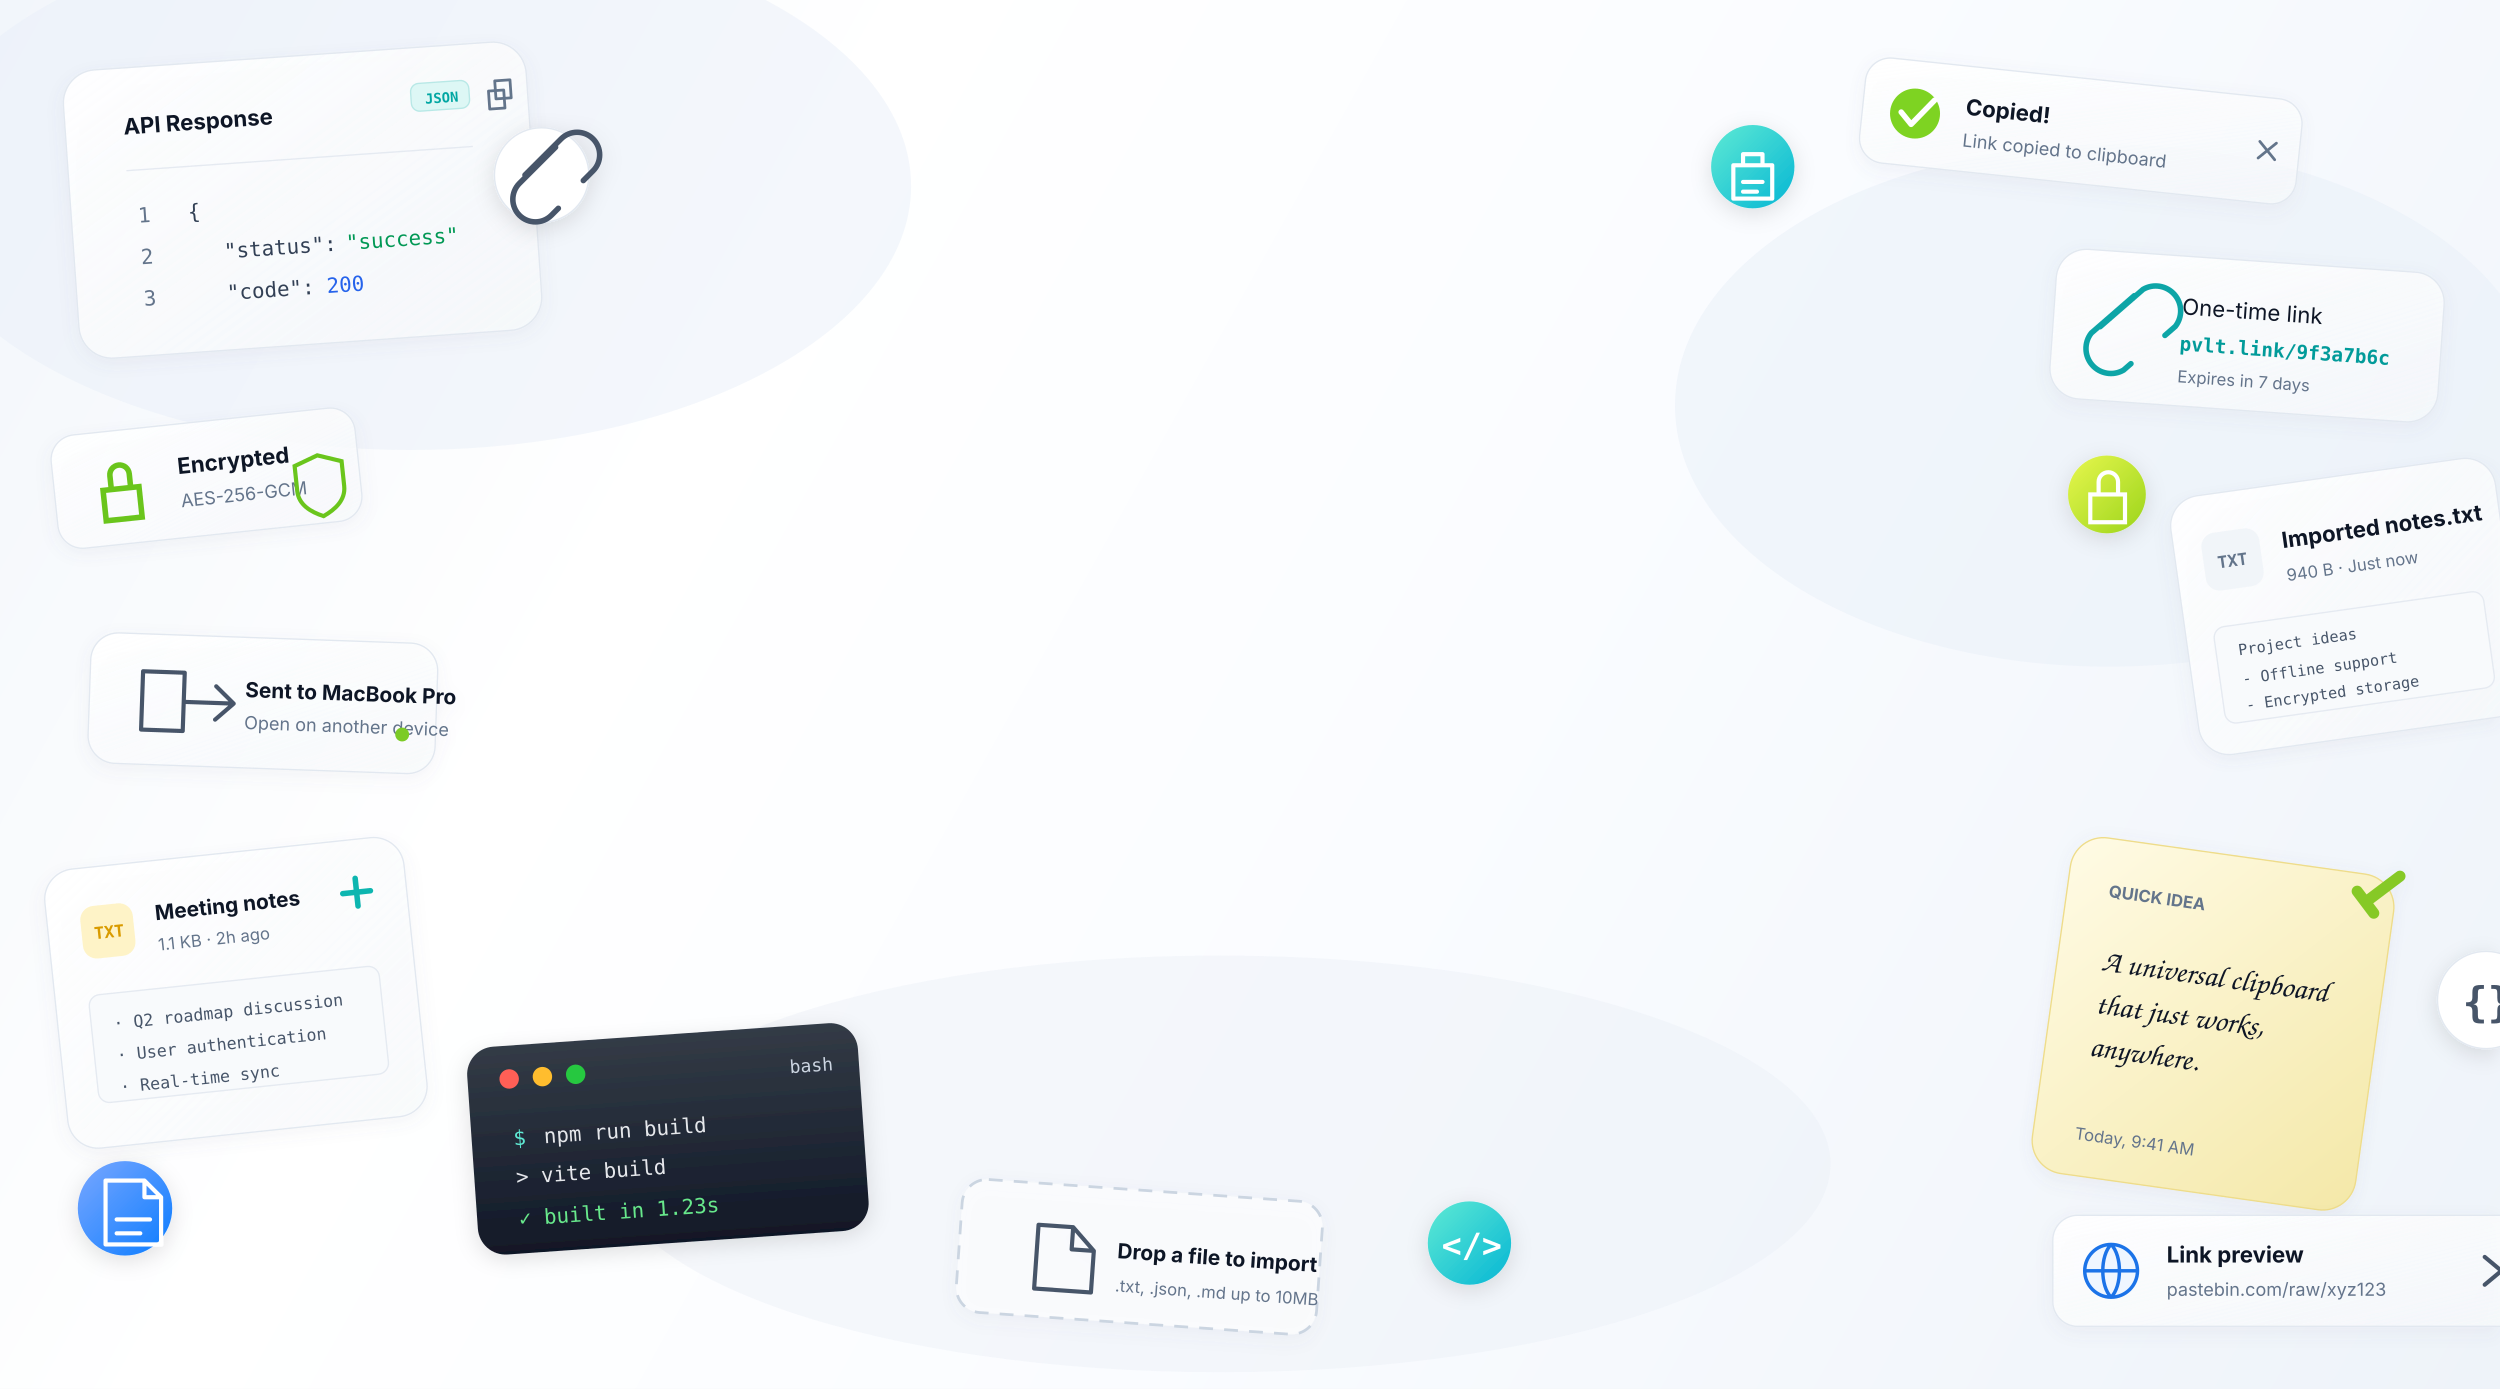
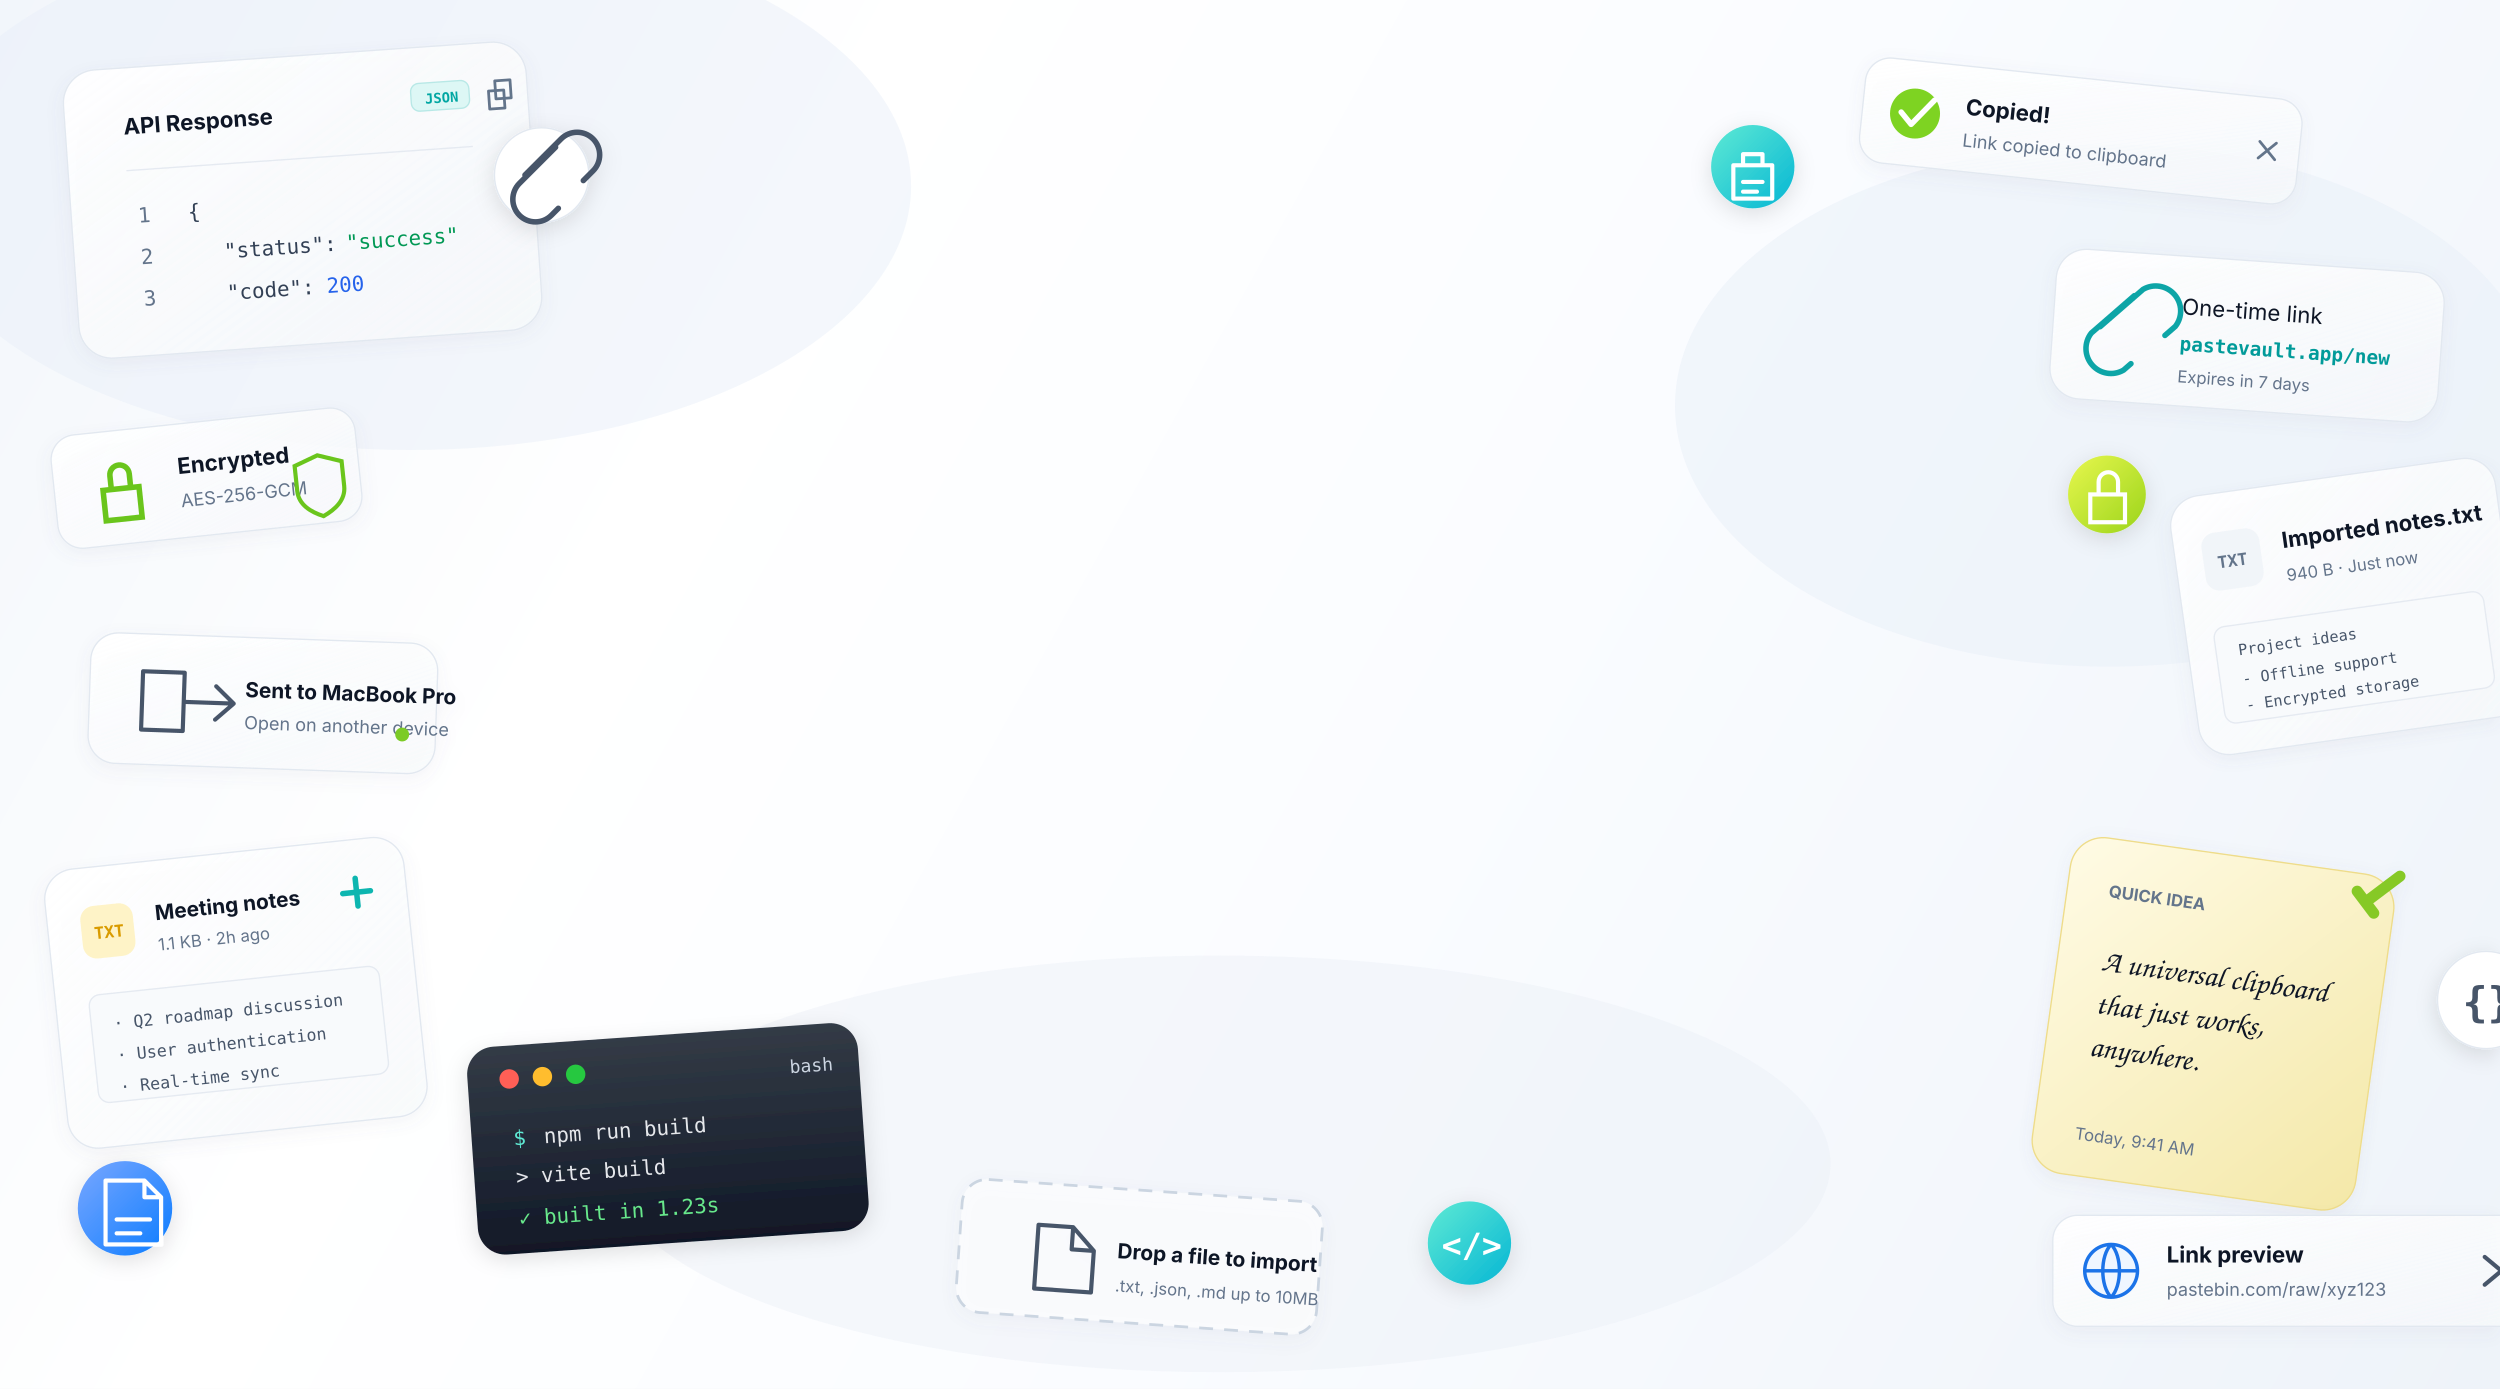
<svg xmlns="http://www.w3.org/2000/svg" width="1800" height="1000" viewBox="0 0 1800 1000" fill="none">
  <defs>
    <filter id="shadow" x="-40%" y="-40%" width="180%" height="180%" color-interpolation-filters="sRGB">
      <feDropShadow dx="0" dy="18" stdDeviation="20" flood-color="#64748B" flood-opacity="0.18" />
      <feDropShadow dx="0" dy="4" stdDeviation="6" flood-color="#64748B" flood-opacity="0.08" />
    </filter>
    <filter id="strongShadow" x="-40%" y="-40%" width="180%" height="180%" color-interpolation-filters="sRGB">
      <feDropShadow dx="0" dy="20" stdDeviation="24" flood-color="#111827" flood-opacity="0.22" />
      <feDropShadow dx="0" dy="4" stdDeviation="8" flood-color="#111827" flood-opacity="0.12" />
    </filter>
    <linearGradient id="bg" x1="0" y1="0" x2="1800" y2="1000" gradientUnits="userSpaceOnUse">
      <stop stop-color="#F2F6FB" />
      <stop offset="0.28" stop-color="#FFFFFF" />
      <stop offset="0.58" stop-color="#FAFCFF" />
      <stop offset="1" stop-color="#EEF3F9" />
    </linearGradient>
    <linearGradient id="glass" x1="0" y1="0" x2="1" y2="1">
      <stop stop-color="#FFFFFF" stop-opacity="0.94" />
      <stop offset="1" stop-color="#F8FAFC" stop-opacity="0.72" />
    </linearGradient>
    <linearGradient id="terminal" x1="0" y1="0" x2="0" y2="1">
      <stop stop-color="#333B46" />
      <stop offset="1" stop-color="#111827" />
    </linearGradient>
    <linearGradient id="sticky" x1="0" y1="0" x2="1" y2="1">
      <stop stop-color="#FFFBE5" />
      <stop offset="1" stop-color="#F4E8A8" />
    </linearGradient>
    <linearGradient id="teal" x1="0" y1="0" x2="1" y2="1">
      <stop stop-color="#5EEAD4" />
      <stop offset="1" stop-color="#06B6D4" />
    </linearGradient>
    <linearGradient id="blue" x1="0" y1="0" x2="1" y2="1">
      <stop stop-color="#79A7FF" />
      <stop offset="1" stop-color="#0B7CFF" />
    </linearGradient>
    <linearGradient id="lime" x1="0" y1="0" x2="1" y2="1">
      <stop stop-color="#E7F74E" />
      <stop offset="1" stop-color="#9BD41B" />
    </linearGradient>
  </defs>
  <rect width="1800" height="1000" fill="url(#bg)" />
  <ellipse cx="296" cy="134" rx="360" ry="190" fill="#E7EEF8" opacity="0.46" />
  <ellipse cx="1518" cy="292" rx="312" ry="188" fill="#E8EFF8" opacity="0.5" />
  <ellipse cx="878" cy="838" rx="440" ry="150" fill="#E9EEF6" opacity="0.42" />
  <g transform="translate(44 52) rotate(-4)" filter="url(#shadow)">
    <rect width="334" height="208" rx="24" fill="url(#glass)" stroke="#E2E8F0" />
    <text x="42" y="48" font-family="SF Pro Display, Inter, Arial" font-size="16" font-weight="700" fill="#111827">API Response</text>
    <rect x="250" y="26" width="42" height="20" rx="6" fill="#DDF7F5" stroke="#B8E8E6" />
    <text x="260" y="41" font-family="SF Mono, Consolas, monospace" font-size="10" font-weight="700" fill="#06A7A3">JSON</text>
    <path d="M311 28h11v13h-11zM306 35h11v13h-11z" stroke="#64748B" stroke-width="2" fill="none" stroke-linejoin="round" />
    <line x1="42" y1="74" x2="292" y2="74" stroke="#E5EAF1" />
    <text x="48" y="112" font-family="SF Mono, Consolas, monospace" font-size="15" fill="#64748B">1</text>
    <text x="48" y="142" font-family="SF Mono, Consolas, monospace" font-size="15" fill="#64748B">2</text>
    <text x="48" y="172" font-family="SF Mono, Consolas, monospace" font-size="15" fill="#64748B">3</text>
    <text x="84" y="112" font-family="SF Mono, Consolas, monospace" font-size="15" fill="#334155">{</text>
    <text x="108" y="142" font-family="SF Mono, Consolas, monospace" font-size="15" fill="#334155">"status": </text>
    <text x="196" y="142" font-family="SF Mono, Consolas, monospace" font-size="15" fill="#039855">"success"</text>
    <text x="108" y="172" font-family="SF Mono, Consolas, monospace" font-size="15" fill="#334155">"code": </text>
    <text x="180" y="172" font-family="SF Mono, Consolas, monospace" font-size="15" fill="#2563EB">200</text>
  </g>
  <g transform="translate(35 315) rotate(-6)" filter="url(#shadow)">
    <rect width="220" height="82" rx="18" fill="url(#glass)" stroke="#E2E8F0" />
    <path d="M35 42h26v22H35zM41 42V32a7 7 0 0 1 14 0v10" stroke="#6AC51D" stroke-width="4" fill="none" stroke-linecap="round" />
    <text x="90" y="36" font-family="SF Pro Display, Inter, Arial" font-size="16" font-weight="700" fill="#111827">Encrypted</text>
    <text x="90" y="60" font-family="SF Pro Text, Inter, Arial" font-size="13" fill="#64748B">AES-256-GCM</text>
    <path d="M191 33l17 6v18c0 10-8 16-17 20-9-4-17-10-17-20V39l17-6z" stroke="#6AC51D" stroke-width="3" fill="none" />
  </g>
  <g transform="translate(66 455) rotate(2)" filter="url(#shadow)">
    <rect width="250" height="94" rx="20" fill="url(#glass)" stroke="#E2E8F0" />
    <path d="M38 27h30v42H38zM68 48h34M91 36l13 12-13 12" stroke="#475569" stroke-width="3" fill="none" stroke-linecap="round" stroke-linejoin="round" />
    <text x="112" y="43" font-family="SF Pro Display, Inter, Arial" font-size="15" font-weight="700" fill="#111827">Sent to MacBook Pro</text>
    <text x="112" y="66" font-family="SF Pro Text, Inter, Arial" font-size="13" fill="#64748B">Open on another device</text>
    <circle cx="226" cy="66" r="5" fill="#7CCB25" />
  </g>
  <g transform="translate(30 628) rotate(-6)" filter="url(#shadow)">
    <rect width="260" height="202" rx="22" fill="url(#glass)" stroke="#E2E8F0" />
    <rect x="24" y="28" width="38" height="38" rx="10" fill="#FEF3C7" />
    <text x="33" y="52" font-family="SF Mono, Consolas, monospace" font-size="12" font-weight="700" fill="#D99B00">TXT</text>
    <text x="78" y="43" font-family="SF Pro Display, Inter, Arial" font-size="15" font-weight="700" fill="#111827">Meeting notes</text>
    <text x="78" y="65" font-family="SF Pro Text, Inter, Arial" font-size="12" fill="#64748B">1.1 KB   ·   2h ago</text>
    <path d="M224 28v20M214 38h20" stroke="#11B6B0" stroke-width="4" stroke-linecap="round" />
    <rect x="24" y="92" width="210" height="78" rx="8" fill="#F8FAFC" stroke="#E5EAF1" />
    <text x="40" y="118" font-family="SF Mono, Consolas, monospace" font-size="12" fill="#475569">· Q2 roadmap discussion</text>
    <text x="40" y="141" font-family="SF Mono, Consolas, monospace" font-size="12" fill="#475569">· User authentication</text>
    <text x="40" y="164" font-family="SF Mono, Consolas, monospace" font-size="12" fill="#475569">· Real-time sync</text>
  </g>
  <g transform="translate(335 755) rotate(-4)" filter="url(#strongShadow)">
    <rect width="282" height="150" rx="20" fill="url(#terminal)" />
    <circle cx="30" cy="24" r="7" fill="#FF5F57" />
    <circle cx="54" cy="24" r="7" fill="#FFBD2E" />
    <circle cx="78" cy="24" r="7" fill="#28C840" />
    <text x="232" y="34" font-family="SF Mono, Consolas, monospace" font-size="13" fill="#CBD5E1">bash</text>
    <text x="30" y="72" font-family="SF Mono, Consolas, monospace" font-size="15" fill="#5EEAD4">$</text>
    <text x="52" y="72" font-family="SF Mono, Consolas, monospace" font-size="15" fill="#E5E7EB">npm run build</text>
    <text x="30" y="100" font-family="SF Mono, Consolas, monospace" font-size="15" fill="#E5E7EB">&gt; vite build</text>
    <text x="30" y="130" font-family="SF Mono, Consolas, monospace" font-size="15" fill="#67E88B">✓ built in 1.23s</text>
  </g>
  <g transform="translate(694 848) rotate(4)" filter="url(#shadow)">
    <rect width="260" height="96" rx="18" fill="#FFFFFF" fill-opacity="0.62" stroke="#CBD5E1" stroke-width="2" stroke-dasharray="10 8" />
    <path d="M56 30h25l16 16v30H56zM81 30v16h16" stroke="#475569" stroke-width="3" fill="none" stroke-linejoin="round" />
    <text x="114" y="50" font-family="SF Pro Display, Inter, Arial" font-size="15" font-weight="700" fill="#111827">Drop a file to import</text>
    <text x="114" y="74" font-family="SF Pro Text, Inter, Arial" font-size="12" fill="#64748B">.txt, .json, .md up to 10MB</text>
  </g>
  <g transform="translate(1345 40) rotate(6)" filter="url(#shadow)">
    <rect width="316" height="76" rx="18" fill="url(#glass)" stroke="#E2E8F0" />
    <circle cx="38" cy="38" r="18" fill="#7ED321" />
    <path d="M28 38l8 8 15-19" stroke="#fff" stroke-width="4" stroke-linecap="round" stroke-linejoin="round" />
    <text x="74" y="35" font-family="SF Pro Display, Inter, Arial" font-size="16" font-weight="700" fill="#111827">Copied!</text>
    <text x="74" y="58" font-family="SF Pro Text, Inter, Arial" font-size="13" fill="#64748B">Link copied to clipboard</text>
    <path d="M287 32l12 12M299 32l-12 12" stroke="#64748B" stroke-width="2" stroke-linecap="round" />
  </g>
  <g transform="translate(1482 178) rotate(4)" filter="url(#shadow)">
    <rect width="280" height="108" rx="22" fill="url(#glass)" stroke="#E2E8F0" />
    <path d="M34 55l29-29a18 18 0 0 1 25 25l-7 7M58 80l-5 5a18 18 0 0 1-25-25l29-29" stroke="#0EA5A7" stroke-width="4" fill="none" stroke-linecap="round" />
    <text x="92" y="42" font-family="SF Pro Display, Inter, Arial" font-size="16" fill="#111827">One-time link</text>
-     <text x="92" y="68" font-family="SF Mono, Consolas, monospace" font-size="14" font-weight="700" fill="#069B9A">pvlt.link/9f3a7b6c</text>
+     <text x="92" y="68" font-family="SF Mono, Consolas, monospace" font-size="14" font-weight="700" fill="#069B9A">pastevault.app/new</text>
    <text x="92" y="91" font-family="SF Pro Text, Inter, Arial" font-size="12" fill="#64748B">Expires in 7 days</text>
  </g>
  <g transform="translate(1560 360) rotate(-8)" filter="url(#shadow)">
    <rect width="236" height="188" rx="22" fill="url(#glass)" stroke="#E2E8F0" />
    <rect x="20" y="28" width="42" height="42" rx="10" fill="#F1F5F9" />
    <text x="30" y="54" font-family="SF Mono, Consolas, monospace" font-size="12" font-weight="700" fill="#64748B">TXT</text>
    <text x="78" y="46" font-family="SF Pro Display, Inter, Arial" font-size="16" font-weight="700" fill="#111827">Imported notes.txt</text>
    <text x="78" y="70" font-family="SF Pro Text, Inter, Arial" font-size="12" fill="#64748B">940 B   ·   Just now</text>
    <rect x="20" y="96" width="196" height="70" rx="8" fill="#F8FAFC" stroke="#E5EAF1" />
    <text x="36" y="118" font-family="SF Mono, Consolas, monospace" font-size="11" fill="#475569">Project ideas</text>
    <text x="36" y="139" font-family="SF Mono, Consolas, monospace" font-size="11" fill="#475569">- Offline support</text>
    <text x="36" y="158" font-family="SF Mono, Consolas, monospace" font-size="11" fill="#475569">- Encrypted storage</text>
  </g>
  <g transform="translate(1494 600) rotate(8)" filter="url(#shadow)">
    <rect width="235" height="244" rx="24" fill="url(#sticky)" stroke="#EEDC8A" />
    <text x="30" y="42" font-family="SF Pro Text, Inter, Arial" font-size="12" font-weight="700" fill="#64748B">QUICK IDEA</text>
    <text x="32" y="95" font-family="Comic Sans MS, Bradley Hand, cursive" font-size="22" fill="#111827">A universal clipboard</text>
    <text x="32" y="126" font-family="Comic Sans MS, Bradley Hand, cursive" font-size="22" fill="#111827">that just works,</text>
    <text x="32" y="157" font-family="Comic Sans MS, Bradley Hand, cursive" font-size="22" fill="#111827">anywhere.</text>
    <text x="30" y="218" font-family="SF Pro Text, Inter, Arial" font-size="12" fill="#64748B">Today, 9:41 AM</text>
    <path d="M214 20l22-22M221 27l-14-14" stroke="#86C928" stroke-width="8" stroke-linecap="round" />
  </g>
  <g transform="translate(1478 875)" filter="url(#shadow)">
    <rect width="340" height="80" rx="18" fill="url(#glass)" stroke="#E2E8F0" />
    <circle cx="42" cy="40" r="19" fill="#EFF6FF" />
    <path d="M42 21a19 19 0 1 0 0 38 19 19 0 0 0 0-38zM23 40h38M42 21c8 8 8 30 0 38M42 21c-8 8-8 30 0 38" stroke="#1A73E8" stroke-width="2.5" fill="none" />
    <text x="82" y="34" font-family="SF Pro Display, Inter, Arial" font-size="16" font-weight="700" fill="#111827">Link preview</text>
    <text x="82" y="58" font-family="SF Pro Text, Inter, Arial" font-size="13" fill="#64748B">pastebin.com/raw/xyz123</text>
    <path d="M311 30l12 10-12 10" stroke="#475569" stroke-width="3" fill="none" stroke-linecap="round" stroke-linejoin="round" />
  </g>
  <g filter="url(#strongShadow)">
    <circle cx="1262" cy="120" r="30" fill="url(#teal)" />
    <path d="M1248 119h28v24h-28zM1255 119v-8h14v8M1255 131h14M1255 138h10" stroke="#fff" stroke-width="3" fill="none" stroke-linecap="round" stroke-linejoin="round" />
    <circle cx="1517" cy="356" r="28" fill="url(#lime)" />
    <path d="M1505 356h25v20h-25zM1511 356v-9a7 7 0 0 1 14 0v9" stroke="#fff" stroke-width="3" fill="none" stroke-linecap="round" />
    <circle cx="1058" cy="895" r="30" fill="url(#teal)" />
    <text x="1038" y="905" font-family="SF Mono, Consolas, monospace" font-size="24" font-weight="700" fill="#fff">&lt;/&gt;</text>
    <circle cx="90" cy="870" r="34" fill="url(#blue)" />
    <path d="M76 850h28l12 12v34H76zM104 850v12h12M84 878h24M84 888h17" stroke="#fff" stroke-width="3" fill="none" stroke-linecap="round" stroke-linejoin="round" />
    <circle cx="1790" cy="720" r="35" fill="#FFFFFF" stroke="#E2E8F0" />
    <text x="1773" y="732" font-family="SF Mono, Consolas, monospace" font-size="30" font-weight="700" fill="#475569">{}</text>
    <circle cx="390" cy="126" r="34" fill="#FFFFFF" stroke="#E2E8F0" />
    <path d="M378 126l26-26a16 16 0 1 1 23 23l-7 7M402 150l-5 5a16 16 0 0 1-23-23l26-26" stroke="#475569" stroke-width="4" fill="none" stroke-linecap="round" />
  </g>
</svg>
